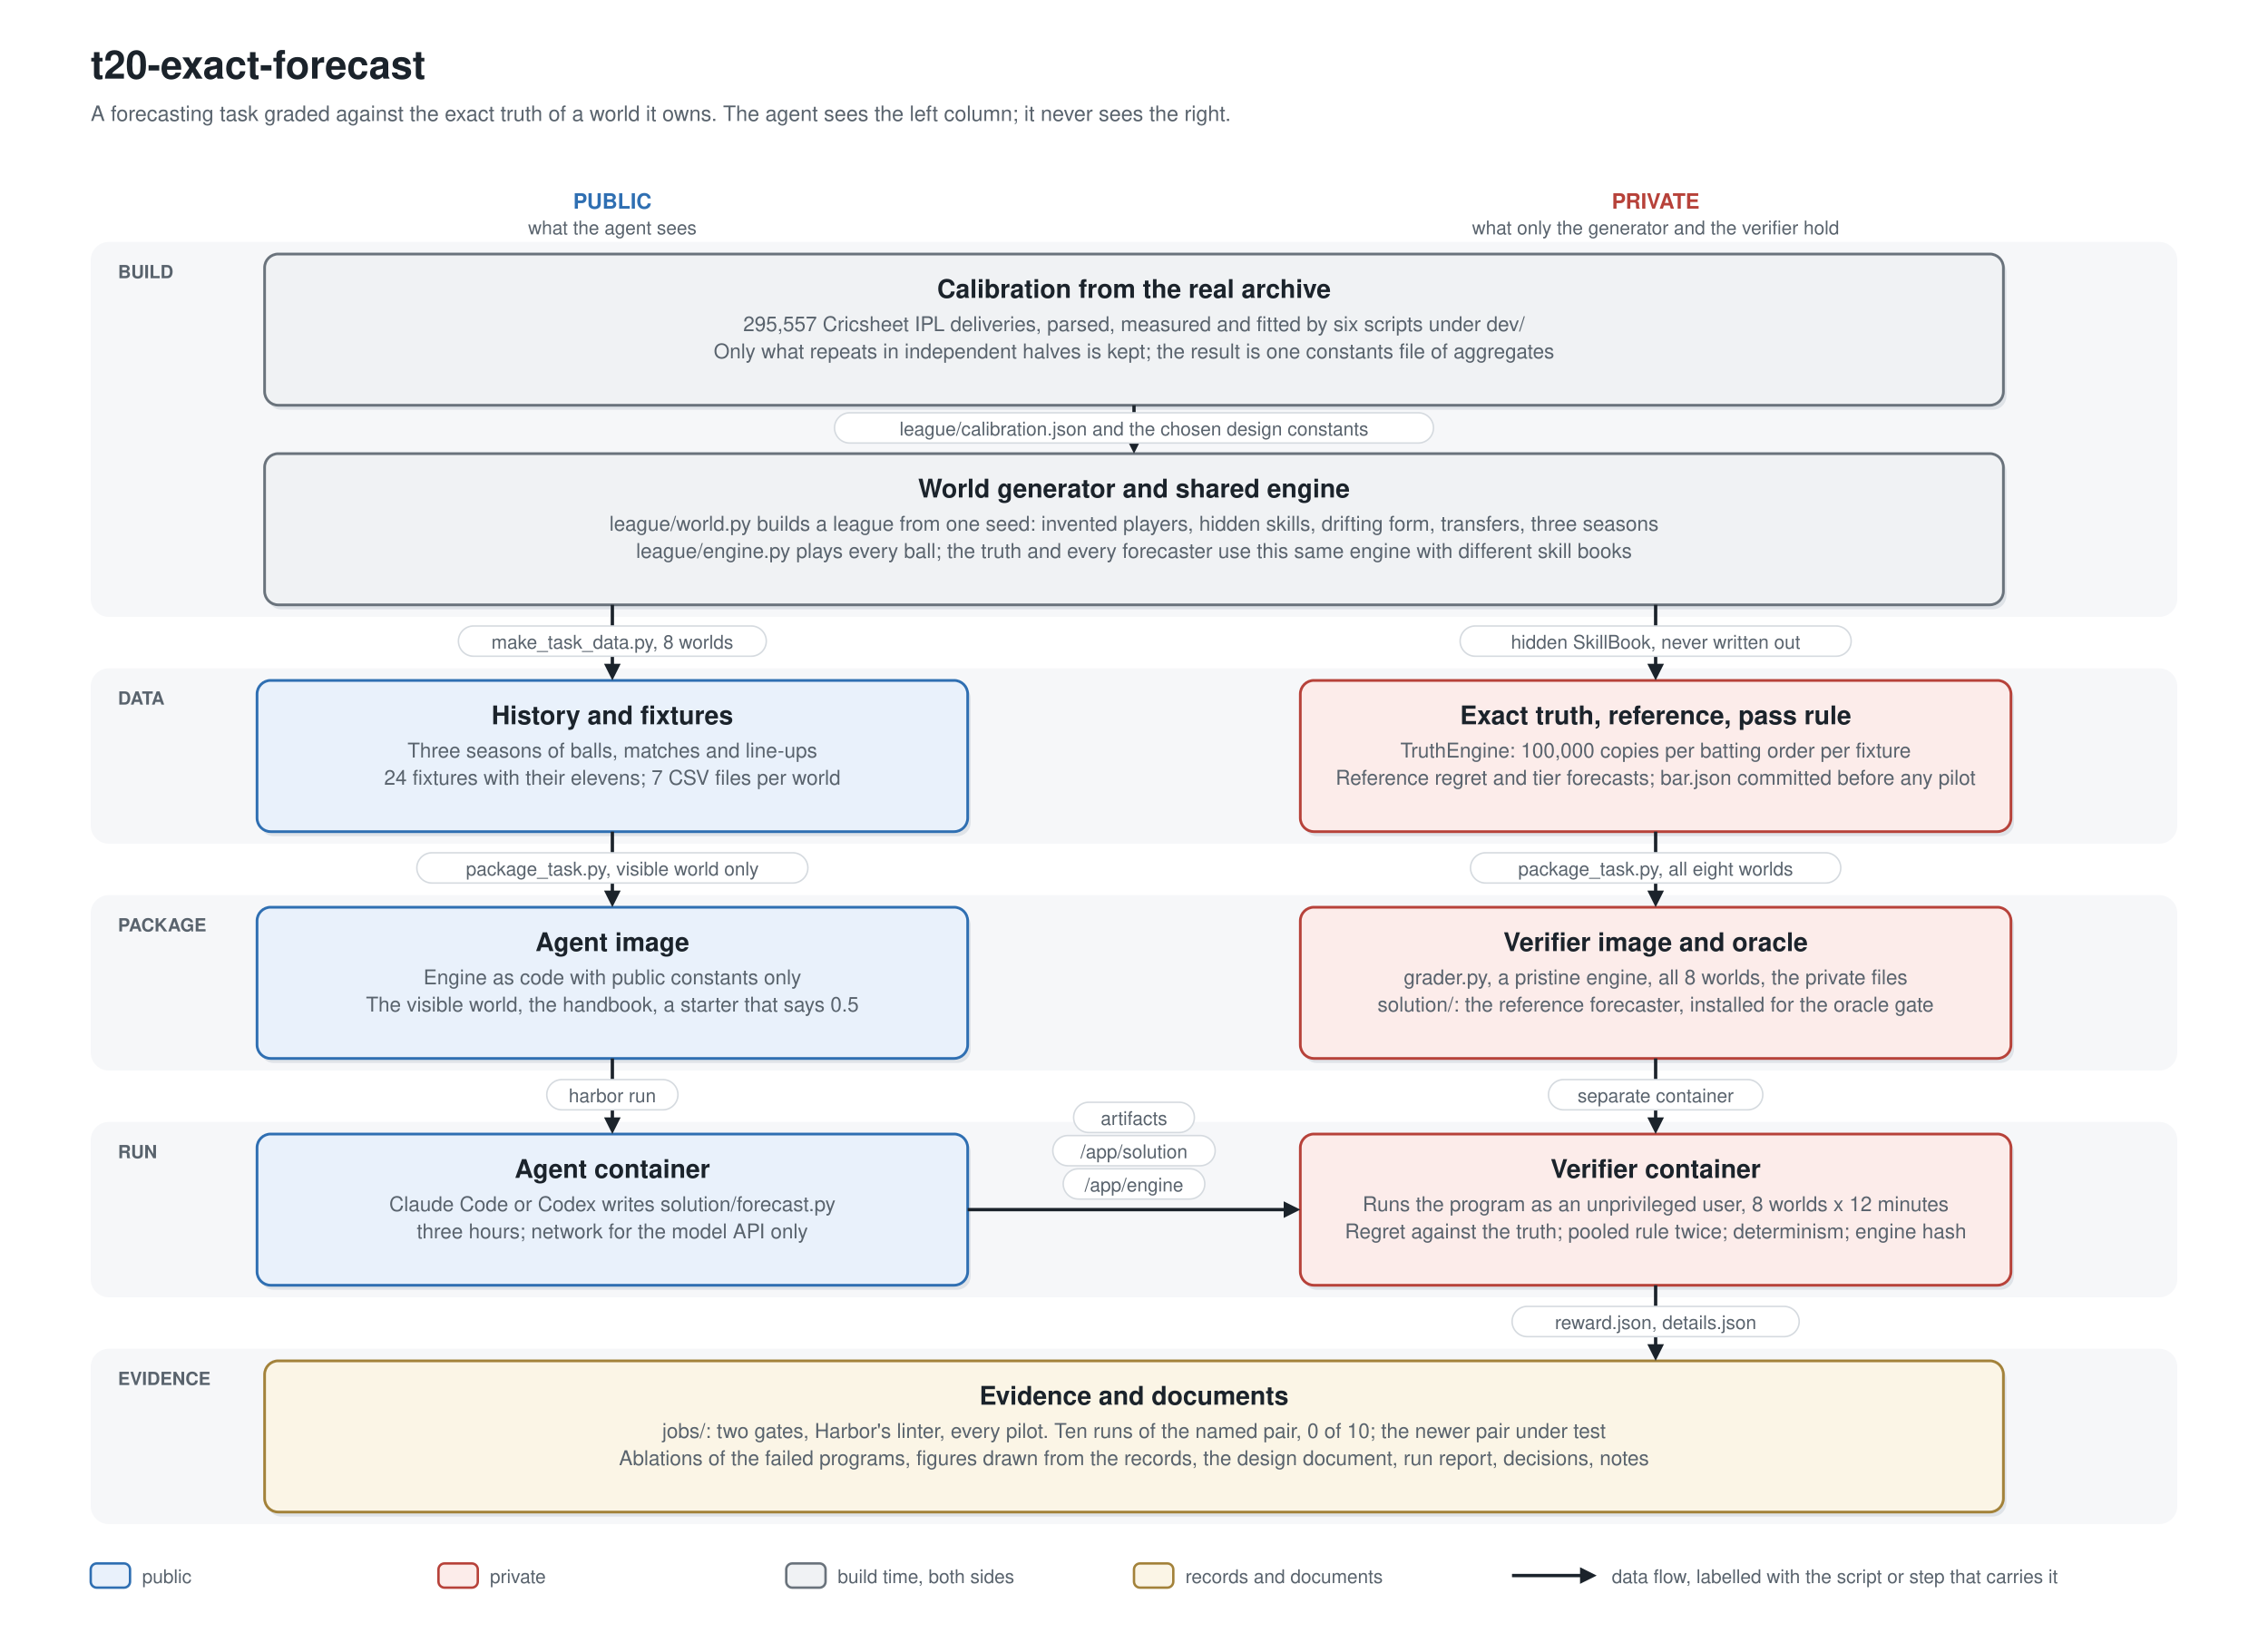
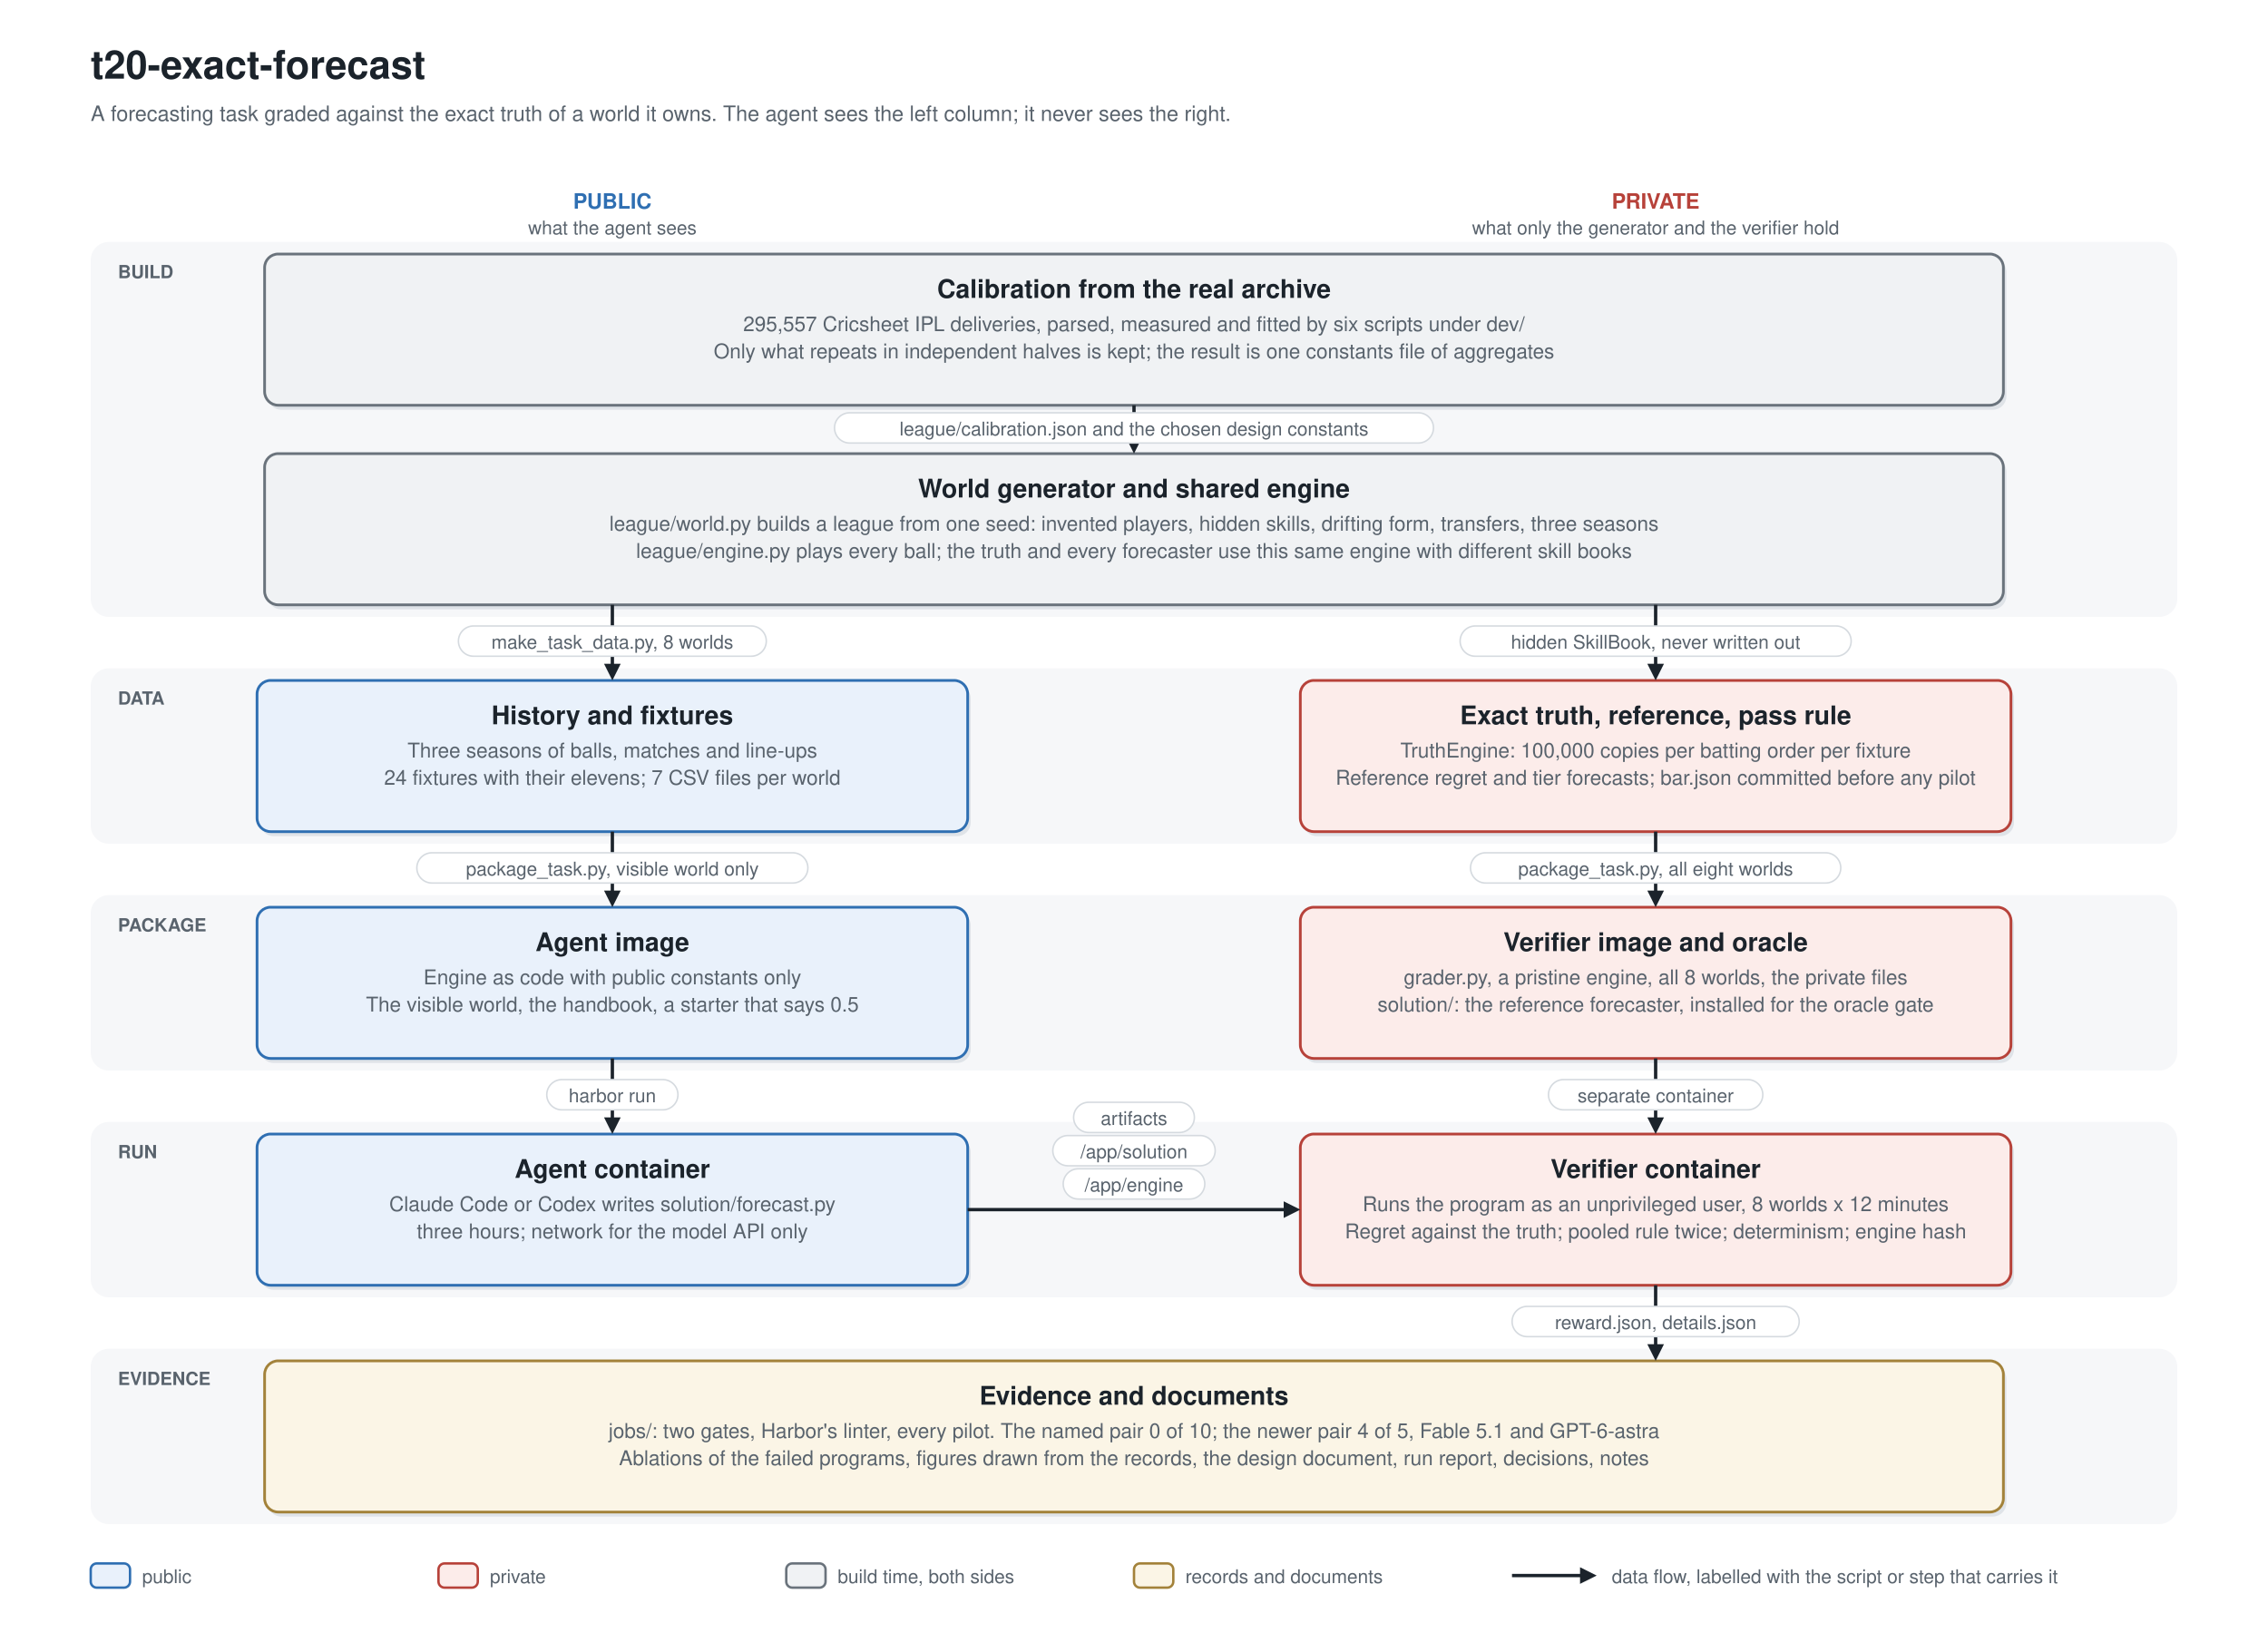
<svg xmlns="http://www.w3.org/2000/svg" viewBox="0 0 1500 1080" width="1500" height="1080" font-family="Helvetica, Arial, sans-serif">
  <rect width="1500" height="1080" fill="#ffffff" />
  <text x="60" y="52" font-family="Helvetica, Arial, sans-serif" font-size="26" font-weight="bold" fill="#1b232b" text-anchor="start">t20-exact-forecast</text>
  <text x="60" y="80" font-family="Helvetica, Arial, sans-serif" font-size="14" font-weight="normal" fill="#59636d" text-anchor="start">A forecasting task graded against the exact truth of a world it owns. The agent sees the left column; it never sees the right.</text>
  <rect x="60" y="160" width="1380" height="248" rx="12" fill="#f6f7f9" />
  <text x="78" y="184" font-family="Helvetica, Arial, sans-serif" font-size="12" font-weight="bold" fill="#59636d" text-anchor="start">BUILD</text>
  <rect x="60" y="442" width="1380" height="116" rx="12" fill="#f6f7f9" />
  <text x="78" y="466" font-family="Helvetica, Arial, sans-serif" font-size="12" font-weight="bold" fill="#59636d" text-anchor="start">DATA</text>
  <rect x="60" y="592" width="1380" height="116" rx="12" fill="#f6f7f9" />
  <text x="78" y="616" font-family="Helvetica, Arial, sans-serif" font-size="12" font-weight="bold" fill="#59636d" text-anchor="start">PACKAGE</text>
  <rect x="60" y="742" width="1380" height="116" rx="12" fill="#f6f7f9" />
  <text x="78" y="766" font-family="Helvetica, Arial, sans-serif" font-size="12" font-weight="bold" fill="#59636d" text-anchor="start">RUN</text>
  <rect x="60" y="892" width="1380" height="116" rx="12" fill="#f6f7f9" />
  <text x="78" y="916" font-family="Helvetica, Arial, sans-serif" font-size="12" font-weight="bold" fill="#59636d" text-anchor="start">EVIDENCE</text>
  <text x="405" y="138" font-family="Helvetica, Arial, sans-serif" font-size="14" font-weight="bold" fill="#2f6fb2" text-anchor="middle">PUBLIC</text>
  <text x="405" y="155" font-family="Helvetica, Arial, sans-serif" font-size="12.5" font-weight="normal" fill="#59636d" text-anchor="middle">what the agent sees</text>
  <text x="1095" y="138" font-family="Helvetica, Arial, sans-serif" font-size="14" font-weight="bold" fill="#b7423a" text-anchor="middle">PRIVATE</text>
  <text x="1095" y="155" font-family="Helvetica, Arial, sans-serif" font-size="12.5" font-weight="normal" fill="#59636d" text-anchor="middle">what only the generator and the verifier hold</text>
  <rect x="177.0" y="171.0" width="1150" height="100" rx="9" fill="#dfe3e8" />
  <rect x="175.0" y="168.0" width="1150" height="100" rx="9" fill="#f0f2f4" stroke="#6a737c" stroke-width="1.8" />
  <text x="750" y="197.0" font-family="Helvetica, Arial, sans-serif" font-size="17" font-weight="bold" fill="#1b232b" text-anchor="middle">Calibration from the real archive</text>
  <text x="750" y="219.0" font-family="Helvetica, Arial, sans-serif" font-size="13.5" font-weight="normal" fill="#59636d" text-anchor="middle">295,557 Cricsheet IPL deliveries, parsed, measured and fitted by six scripts under dev/</text>
  <text x="750" y="237.0" font-family="Helvetica, Arial, sans-serif" font-size="13.5" font-weight="normal" fill="#59636d" text-anchor="middle">Only what repeats in independent halves is kept; the result is one constants file of aggregates</text>
  <rect x="177.0" y="303.0" width="1150" height="100" rx="9" fill="#dfe3e8" />
  <rect x="175.0" y="300.0" width="1150" height="100" rx="9" fill="#f0f2f4" stroke="#6a737c" stroke-width="1.8" />
  <text x="750" y="329.0" font-family="Helvetica, Arial, sans-serif" font-size="17" font-weight="bold" fill="#1b232b" text-anchor="middle">World generator and shared engine</text>
  <text x="750" y="351.0" font-family="Helvetica, Arial, sans-serif" font-size="13.5" font-weight="normal" fill="#59636d" text-anchor="middle">league/world.py builds a league from one seed: invented players, hidden skills, drifting form, transfers, three seasons</text>
  <text x="750" y="369.0" font-family="Helvetica, Arial, sans-serif" font-size="13.5" font-weight="normal" fill="#59636d" text-anchor="middle">league/engine.py plays every ball; the truth and every forecaster use this same engine with different skill books</text>
  <line x1="750" y1="268.0" x2="750" y2="290.0" stroke="#1b232b" stroke-width="2.2" />
  <polygon points="744.5,289.0 755.5,289.0 750,300.0" fill="#1b232b" />
  <rect x="551.938" y="273.0" width="396.125" height="20" rx="10" fill="#ffffff" stroke="#d5dadf" stroke-width="1" />
  <text x="750" y="288.0" font-family="Helvetica, Arial, sans-serif" font-size="12.5" font-weight="normal" fill="#59636d" text-anchor="middle">league/calibration.json and the chosen design constants</text>
  <rect x="172.0" y="453.0" width="470" height="100" rx="9" fill="#dfe3e8" />
  <rect x="170.0" y="450.0" width="470" height="100" rx="9" fill="#e9f1fb" stroke="#2f6fb2" stroke-width="1.8" />
  <text x="405" y="479.0" font-family="Helvetica, Arial, sans-serif" font-size="17" font-weight="bold" fill="#1b232b" text-anchor="middle">History and fixtures</text>
  <text x="405" y="501.0" font-family="Helvetica, Arial, sans-serif" font-size="13.5" font-weight="normal" fill="#59636d" text-anchor="middle">Three seasons of balls, matches and line-ups</text>
  <text x="405" y="519.0" font-family="Helvetica, Arial, sans-serif" font-size="13.5" font-weight="normal" fill="#59636d" text-anchor="middle">24 fixtures with their elevens; 7 CSV files per world</text>
  <rect x="862.0" y="453.0" width="470" height="100" rx="9" fill="#dfe3e8" />
  <rect x="860.0" y="450.0" width="470" height="100" rx="9" fill="#fcecea" stroke="#b7423a" stroke-width="1.8" />
  <text x="1095" y="479.0" font-family="Helvetica, Arial, sans-serif" font-size="17" font-weight="bold" fill="#1b232b" text-anchor="middle">Exact truth, reference, pass rule</text>
  <text x="1095" y="501.0" font-family="Helvetica, Arial, sans-serif" font-size="13.5" font-weight="normal" fill="#59636d" text-anchor="middle">TruthEngine: 100,000 copies per batting order per fixture</text>
  <text x="1095" y="519.0" font-family="Helvetica, Arial, sans-serif" font-size="13.5" font-weight="normal" fill="#59636d" text-anchor="middle">Reference regret and tier forecasts; bar.json committed before any pilot</text>
  <line x1="405" y1="400.0" x2="405" y2="440.0" stroke="#1b232b" stroke-width="2.2" />
  <polygon points="399.5,439.0 410.5,439.0 405,450.0" fill="#1b232b" />
  <rect x="303.188" y="414.0" width="203.625" height="20" rx="10" fill="#ffffff" stroke="#d5dadf" stroke-width="1" />
  <text x="405" y="429.0" font-family="Helvetica, Arial, sans-serif" font-size="12.5" font-weight="normal" fill="#59636d" text-anchor="middle">make_task_data.py, 8 worlds</text>
  <line x1="1095" y1="400.0" x2="1095" y2="440.0" stroke="#1b232b" stroke-width="2.2" />
  <polygon points="1089.5,439.0 1100.5,439.0 1095,450.0" fill="#1b232b" />
  <rect x="965.688" y="414.0" width="258.625" height="20" rx="10" fill="#ffffff" stroke="#d5dadf" stroke-width="1" />
  <text x="1095" y="429.0" font-family="Helvetica, Arial, sans-serif" font-size="12.5" font-weight="normal" fill="#59636d" text-anchor="middle">hidden SkillBook, never written out</text>
  <rect x="172.0" y="603.0" width="470" height="100" rx="9" fill="#dfe3e8" />
  <rect x="170.0" y="600.0" width="470" height="100" rx="9" fill="#e9f1fb" stroke="#2f6fb2" stroke-width="1.8" />
  <text x="405" y="629.0" font-family="Helvetica, Arial, sans-serif" font-size="17" font-weight="bold" fill="#1b232b" text-anchor="middle">Agent image</text>
  <text x="405" y="651.0" font-family="Helvetica, Arial, sans-serif" font-size="13.5" font-weight="normal" fill="#59636d" text-anchor="middle">Engine as code with public constants only</text>
  <text x="405" y="669.0" font-family="Helvetica, Arial, sans-serif" font-size="13.5" font-weight="normal" fill="#59636d" text-anchor="middle">The visible world, the handbook, a starter that says 0.5</text>
  <rect x="862.0" y="603.0" width="470" height="100" rx="9" fill="#dfe3e8" />
  <rect x="860.0" y="600.0" width="470" height="100" rx="9" fill="#fcecea" stroke="#b7423a" stroke-width="1.8" />
  <text x="1095" y="629.0" font-family="Helvetica, Arial, sans-serif" font-size="17" font-weight="bold" fill="#1b232b" text-anchor="middle">Verifier image and oracle</text>
  <text x="1095" y="651.0" font-family="Helvetica, Arial, sans-serif" font-size="13.5" font-weight="normal" fill="#59636d" text-anchor="middle">grader.py, a pristine engine, all 8 worlds, the private files</text>
  <text x="1095" y="669.0" font-family="Helvetica, Arial, sans-serif" font-size="13.5" font-weight="normal" fill="#59636d" text-anchor="middle">solution/: the reference forecaster, installed for the oracle gate</text>
  <line x1="405" y1="550.0" x2="405" y2="590.0" stroke="#1b232b" stroke-width="2.2" />
  <polygon points="399.5,589.0 410.5,589.0 405,600.0" fill="#1b232b" />
  <rect x="275.688" y="564.0" width="258.625" height="20" rx="10" fill="#ffffff" stroke="#d5dadf" stroke-width="1" />
  <text x="405" y="579.0" font-family="Helvetica, Arial, sans-serif" font-size="12.5" font-weight="normal" fill="#59636d" text-anchor="middle">package_task.py, visible world only</text>
  <line x1="1095" y1="550.0" x2="1095" y2="590.0" stroke="#1b232b" stroke-width="2.2" />
  <polygon points="1089.5,589.0 1100.5,589.0 1095,600.0" fill="#1b232b" />
  <rect x="972.562" y="564.0" width="244.875" height="20" rx="10" fill="#ffffff" stroke="#d5dadf" stroke-width="1" />
  <text x="1095" y="579.0" font-family="Helvetica, Arial, sans-serif" font-size="12.5" font-weight="normal" fill="#59636d" text-anchor="middle">package_task.py, all eight worlds</text>
  <rect x="172.0" y="753.0" width="470" height="100" rx="9" fill="#dfe3e8" />
  <rect x="170.0" y="750.0" width="470" height="100" rx="9" fill="#e9f1fb" stroke="#2f6fb2" stroke-width="1.8" />
  <text x="405" y="779.0" font-family="Helvetica, Arial, sans-serif" font-size="17" font-weight="bold" fill="#1b232b" text-anchor="middle">Agent container</text>
  <text x="405" y="801.0" font-family="Helvetica, Arial, sans-serif" font-size="13.5" font-weight="normal" fill="#59636d" text-anchor="middle">Claude Code or Codex writes solution/forecast.py</text>
  <text x="405" y="819.0" font-family="Helvetica, Arial, sans-serif" font-size="13.5" font-weight="normal" fill="#59636d" text-anchor="middle">three hours; network for the model API only</text>
  <rect x="862.0" y="753.0" width="470" height="100" rx="9" fill="#dfe3e8" />
  <rect x="860.0" y="750.0" width="470" height="100" rx="9" fill="#fcecea" stroke="#b7423a" stroke-width="1.8" />
  <text x="1095" y="779.0" font-family="Helvetica, Arial, sans-serif" font-size="17" font-weight="bold" fill="#1b232b" text-anchor="middle">Verifier container</text>
  <text x="1095" y="801.0" font-family="Helvetica, Arial, sans-serif" font-size="13.5" font-weight="normal" fill="#59636d" text-anchor="middle">Runs the program as an unprivileged user, 8 worlds x 12 minutes</text>
  <text x="1095" y="819.0" font-family="Helvetica, Arial, sans-serif" font-size="13.5" font-weight="normal" fill="#59636d" text-anchor="middle">Regret against the truth; pooled rule twice; determinism; engine hash</text>
  <line x1="405" y1="700.0" x2="405" y2="740.0" stroke="#1b232b" stroke-width="2.2" />
  <polygon points="399.5,739.0 410.5,739.0 405,750.0" fill="#1b232b" />
  <rect x="361.625" y="714.0" width="86.75" height="20" rx="10" fill="#ffffff" stroke="#d5dadf" stroke-width="1" />
  <text x="405" y="729.0" font-family="Helvetica, Arial, sans-serif" font-size="12.5" font-weight="normal" fill="#59636d" text-anchor="middle">harbor run</text>
  <line x1="1095" y1="700.0" x2="1095" y2="740.0" stroke="#1b232b" stroke-width="2.2" />
  <polygon points="1089.5,739.0 1100.5,739.0 1095,750.0" fill="#1b232b" />
  <rect x="1024.125" y="714.0" width="141.75" height="20" rx="10" fill="#ffffff" stroke="#d5dadf" stroke-width="1" />
  <text x="1095" y="729.0" font-family="Helvetica, Arial, sans-serif" font-size="12.5" font-weight="normal" fill="#59636d" text-anchor="middle">separate container</text>
  <line x1="640.0" y1="800" x2="850.0" y2="800" stroke="#1b232b" stroke-width="2.2" />
  <polygon points="849.0,794.5 849.0,805.5 860.0,800" fill="#1b232b" />
  <rect x="710.062" y="729" width="79.875" height="20" rx="10" fill="#ffffff" stroke="#d5dadf" stroke-width="1" />
  <text x="750.0" y="744" font-family="Helvetica, Arial, sans-serif" font-size="12.5" font-weight="normal" fill="#59636d" text-anchor="middle">artifacts</text>
  <rect x="696.312" y="751" width="107.375" height="20" rx="10" fill="#ffffff" stroke="#d5dadf" stroke-width="1" />
  <text x="750.0" y="766" font-family="Helvetica, Arial, sans-serif" font-size="12.5" font-weight="normal" fill="#59636d" text-anchor="middle">/app/solution</text>
  <rect x="703.188" y="773" width="93.625" height="20" rx="10" fill="#ffffff" stroke="#d5dadf" stroke-width="1" />
  <text x="750.0" y="788" font-family="Helvetica, Arial, sans-serif" font-size="12.5" font-weight="normal" fill="#59636d" text-anchor="middle">/app/engine</text>
  <rect x="177.0" y="903.0" width="1150" height="100" rx="9" fill="#dfe3e8" />
  <rect x="175.0" y="900.0" width="1150" height="100" rx="9" fill="#fbf5e6" stroke="#a3823a" stroke-width="1.8" />
  <text x="750" y="929.0" font-family="Helvetica, Arial, sans-serif" font-size="17" font-weight="bold" fill="#1b232b" text-anchor="middle">Evidence and documents</text>
-   <text x="750" y="951.0" font-family="Helvetica, Arial, sans-serif" font-size="13.5" font-weight="normal" fill="#59636d" text-anchor="middle">jobs/: two gates, Harbor's linter, every pilot. Ten runs of the named pair, 0 of 10; the newer pair under test</text>
+   <text x="750" y="951.0" font-family="Helvetica, Arial, sans-serif" font-size="13.5" font-weight="normal" fill="#59636d" text-anchor="middle">jobs/: two gates, Harbor's linter, every pilot. The named pair 0 of 10; the newer pair 4 of 5, Fable 5.1 and GPT-6-astra</text>
  <text x="750" y="969.0" font-family="Helvetica, Arial, sans-serif" font-size="13.5" font-weight="normal" fill="#59636d" text-anchor="middle">Ablations of the failed programs, figures drawn from the records, the design document, run report, decisions, notes</text>
  <line x1="1095" y1="850.0" x2="1095" y2="890.0" stroke="#1b232b" stroke-width="2.2" />
  <polygon points="1089.5,889.0 1100.5,889.0 1095,900.0" fill="#1b232b" />
  <rect x="1000.062" y="864.0" width="189.875" height="20" rx="10" fill="#ffffff" stroke="#d5dadf" stroke-width="1" />
  <text x="1095" y="879.0" font-family="Helvetica, Arial, sans-serif" font-size="12.5" font-weight="normal" fill="#59636d" text-anchor="middle">reward.json, details.json</text>
  <rect x="60" y="1034" width="26" height="16" rx="4" fill="#e9f1fb" stroke="#2f6fb2" stroke-width="1.6" />
  <text x="94" y="1047" font-family="Helvetica, Arial, sans-serif" font-size="12.5" font-weight="normal" fill="#59636d" text-anchor="start">public</text>
  <rect x="290" y="1034" width="26" height="16" rx="4" fill="#fcecea" stroke="#b7423a" stroke-width="1.6" />
  <text x="324" y="1047" font-family="Helvetica, Arial, sans-serif" font-size="12.5" font-weight="normal" fill="#59636d" text-anchor="start">private</text>
  <rect x="520" y="1034" width="26" height="16" rx="4" fill="#f0f2f4" stroke="#6a737c" stroke-width="1.6" />
  <text x="554" y="1047" font-family="Helvetica, Arial, sans-serif" font-size="12.5" font-weight="normal" fill="#59636d" text-anchor="start">build time, both sides</text>
  <rect x="750" y="1034" width="26" height="16" rx="4" fill="#fbf5e6" stroke="#a3823a" stroke-width="1.6" />
  <text x="784" y="1047" font-family="Helvetica, Arial, sans-serif" font-size="12.5" font-weight="normal" fill="#59636d" text-anchor="start">records and documents</text>
  <line x1="1000" y1="1042" x2="1046" y2="1042" stroke="#1b232b" stroke-width="2.2" />
  <polygon points="1045,1036.5 1045,1047.5 1056,1042" fill="#1b232b" />
  <text x="1066" y="1047" font-family="Helvetica, Arial, sans-serif" font-size="12.5" font-weight="normal" fill="#59636d" text-anchor="start">data flow, labelled with the script or step that carries it</text>
</svg>
